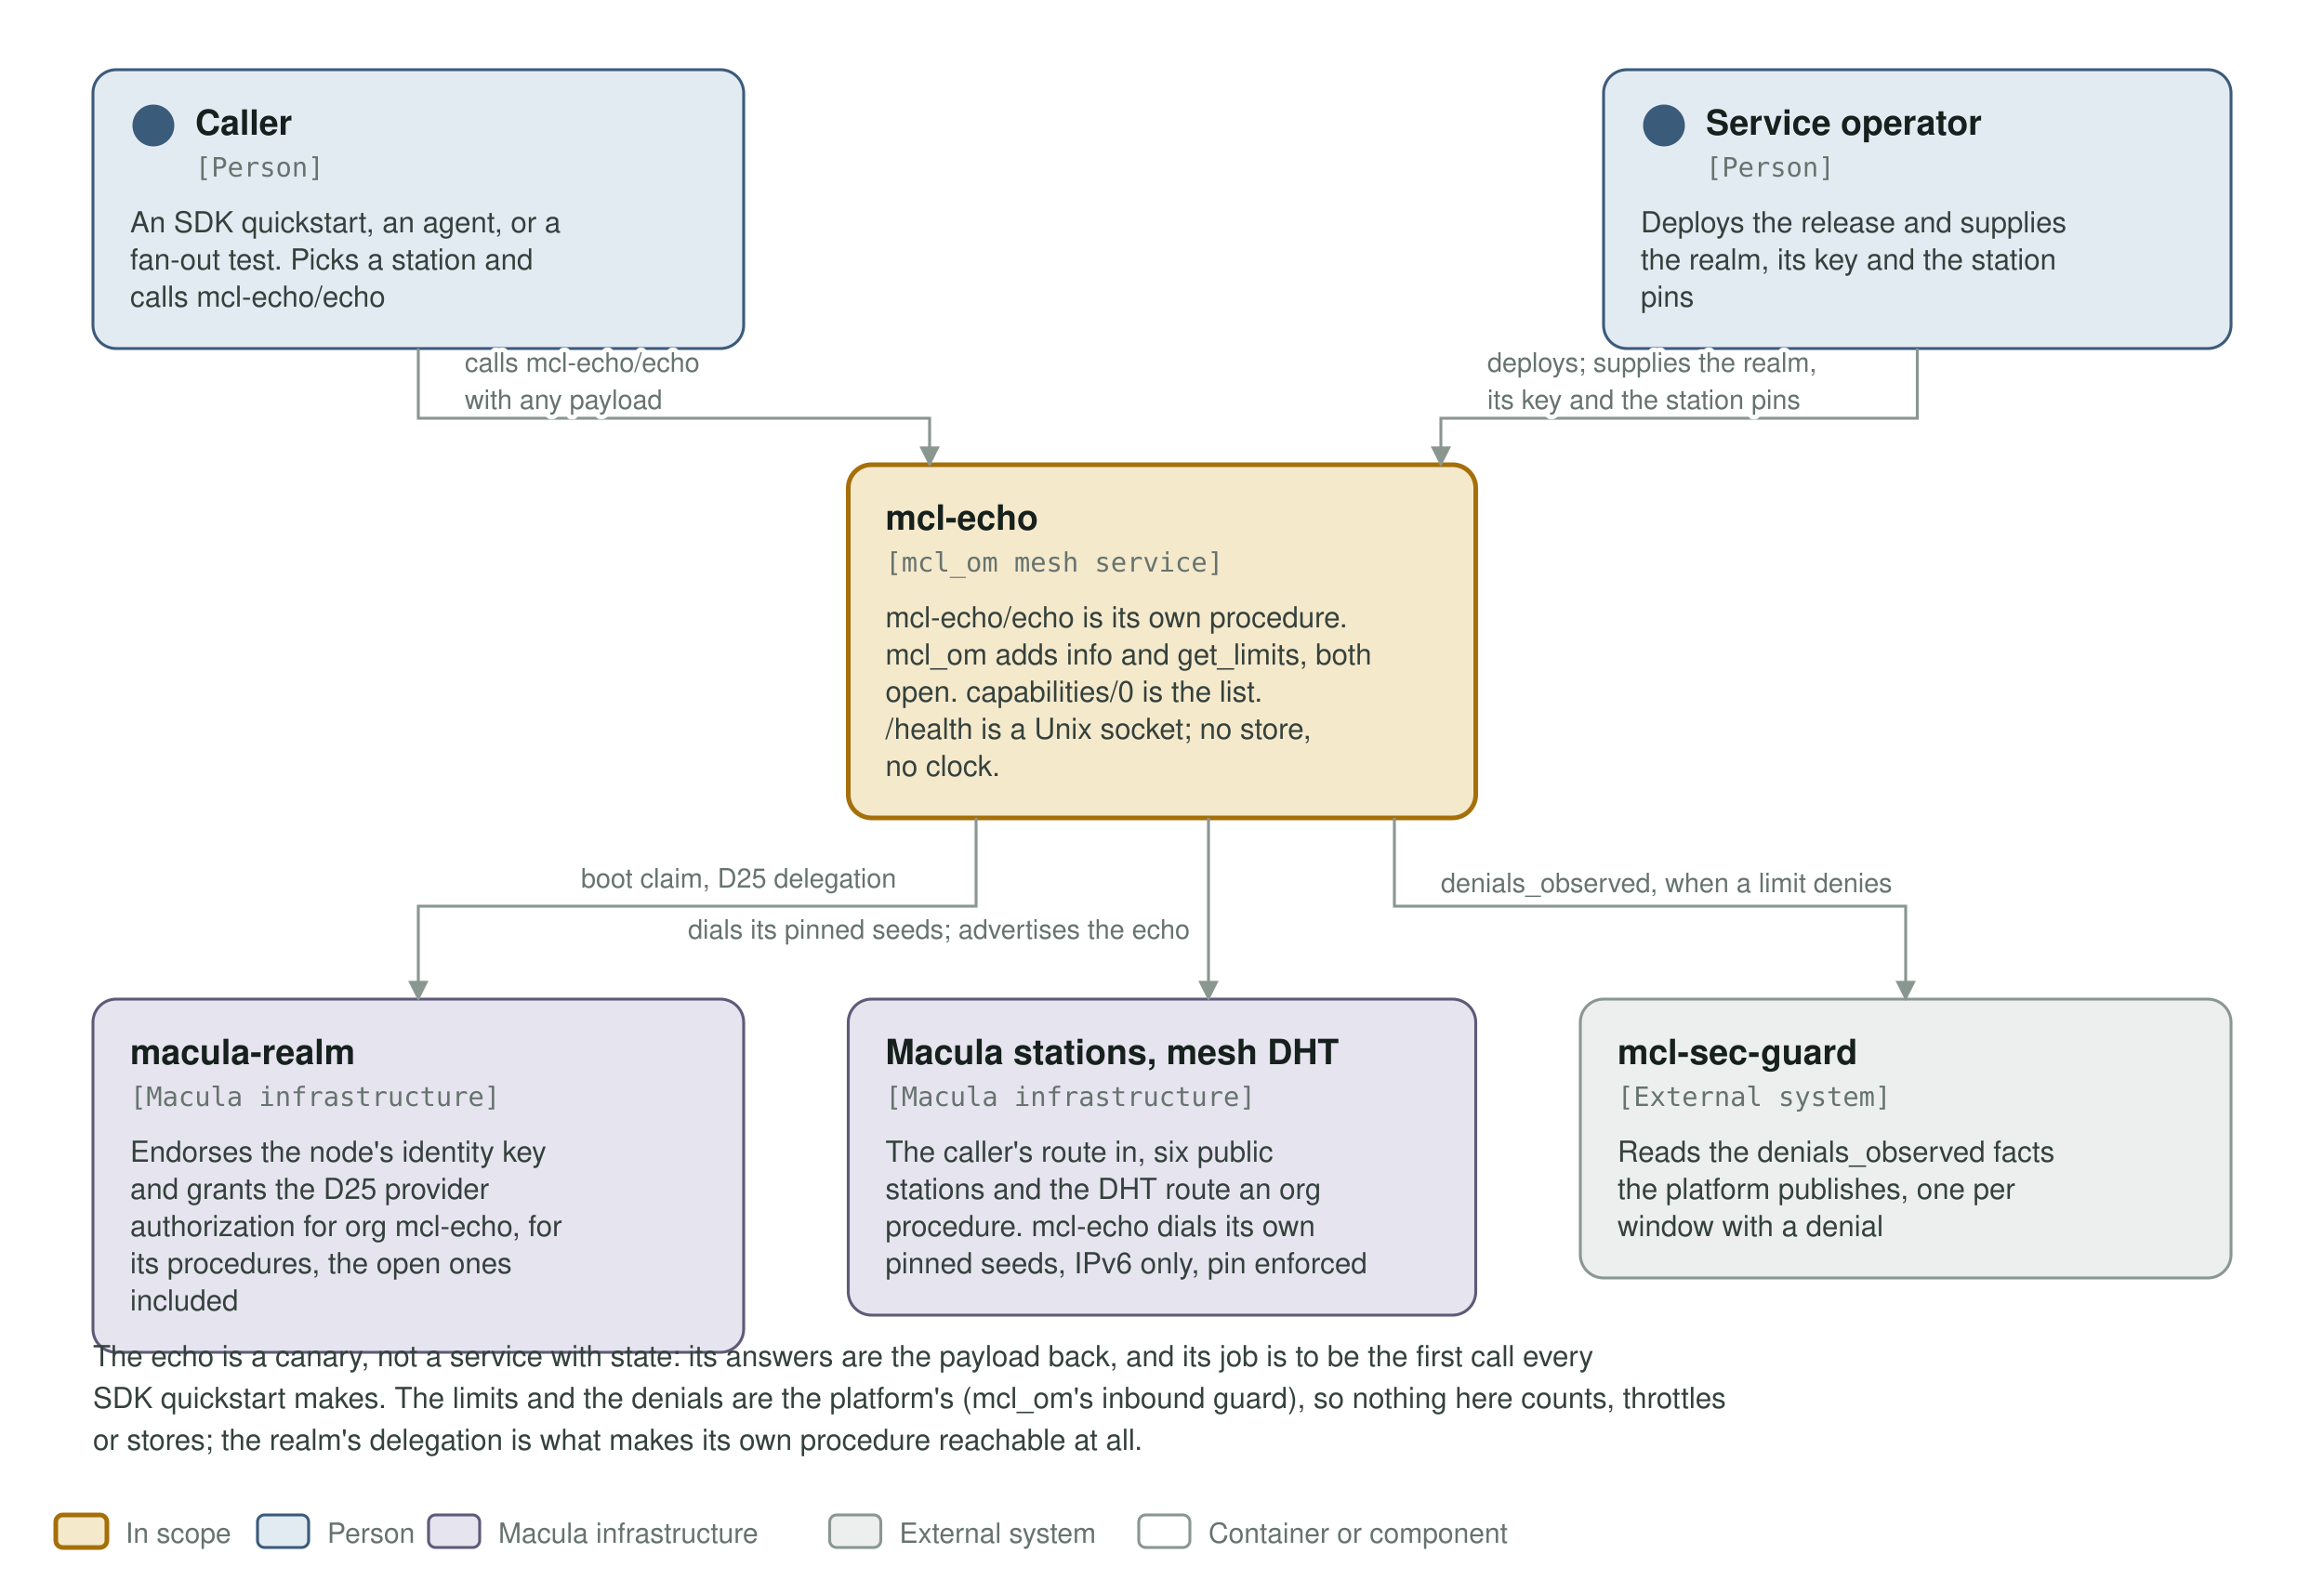
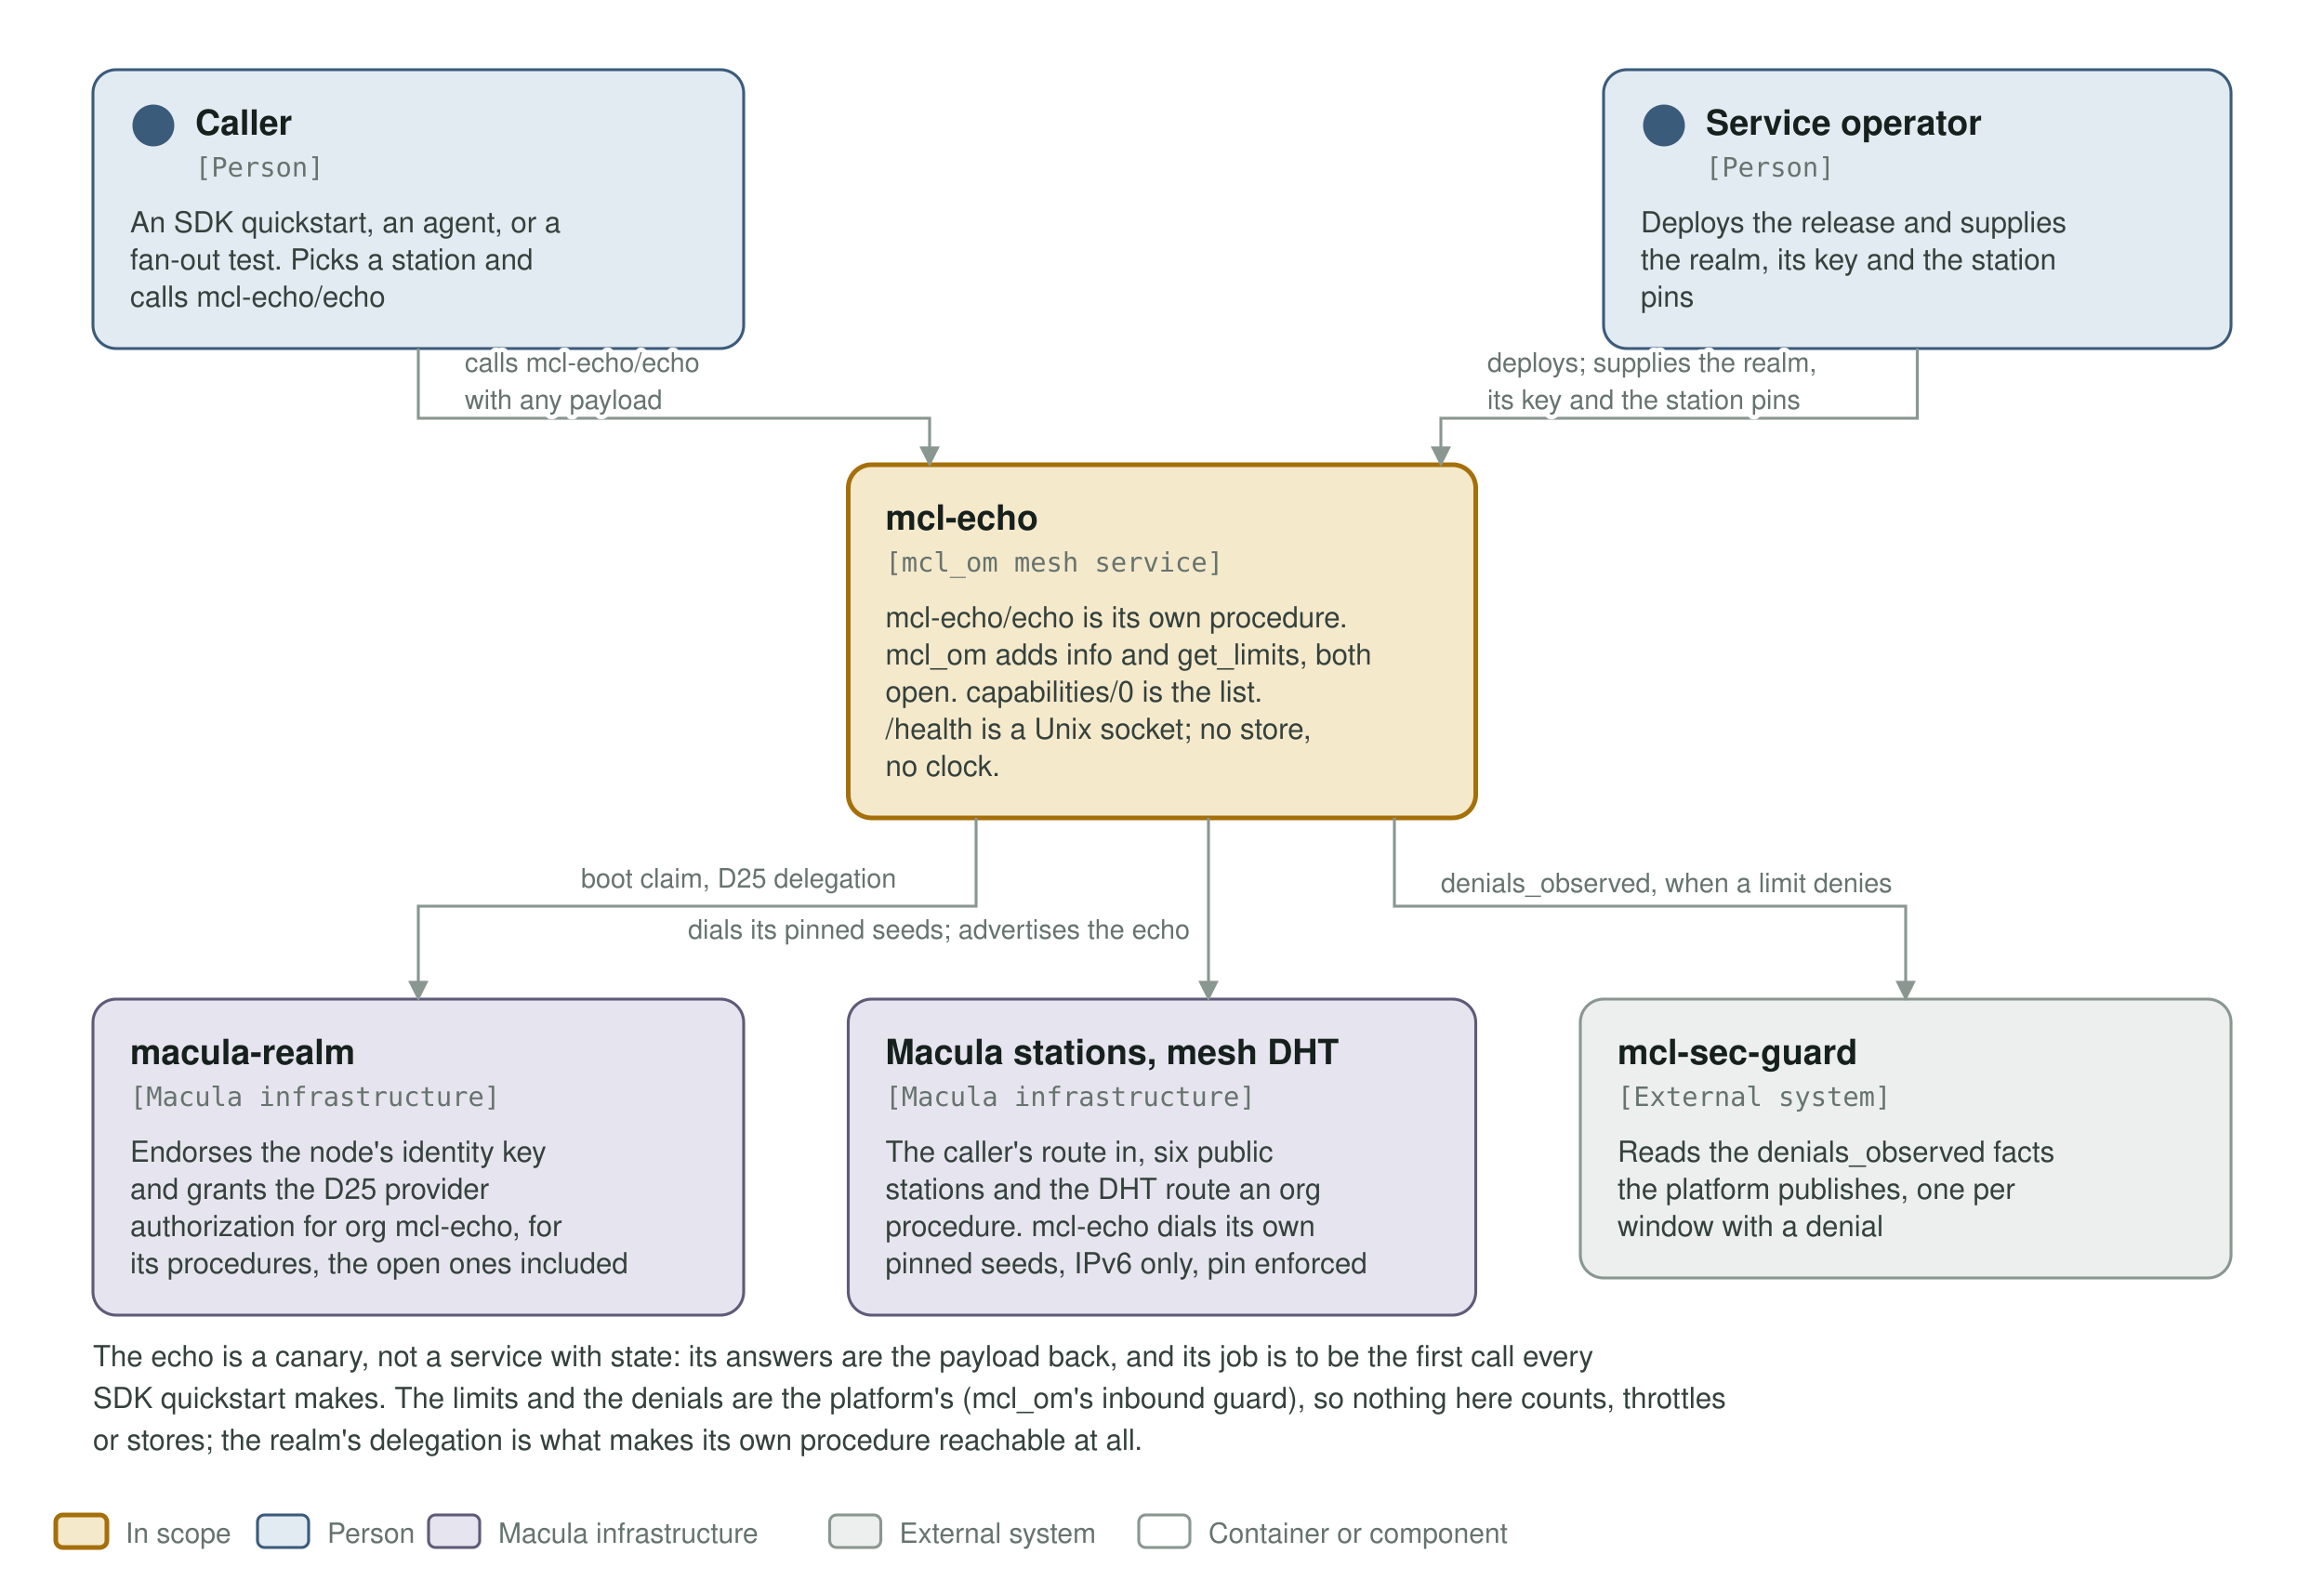
<svg xmlns="http://www.w3.org/2000/svg" viewBox="0 0 1000 680" role="img" aria-label="mcl-echo system context">
  <style>
.t-name { font-family: "Atkinson Hyperlegible", "Segoe UI", system-ui, -apple-system, Helvetica, Arial, sans-serif; font-size: 15px; font-weight: 700; }
.t-desc { font-family: "Atkinson Hyperlegible", "Segoe UI", system-ui, -apple-system, Helvetica, Arial, sans-serif; font-size: 12.5px; }
.t-rel { font-family: "Atkinson Hyperlegible", "Segoe UI", system-ui, -apple-system, Helvetica, Arial, sans-serif; font-size: 11.5px; paint-order: stroke; stroke-width: 4px; stroke-linejoin: round; }
.t-code { font-family: "JetBrains Mono", ui-monospace, Menlo, Consolas, monospace; font-size: 13px; font-weight: 600; }
.t-type { font-family: "JetBrains Mono", ui-monospace, Menlo, Consolas, monospace; font-size: 11.5px; }
.t-bound { font-family: "JetBrains Mono", ui-monospace, Menlo, Consolas, monospace; font-size: 12px; font-weight: 600; }
.t-leg { font-family: "Atkinson Hyperlegible", "Segoe UI", system-ui, -apple-system, Helvetica, Arial, sans-serif; font-size: 12px; }
.edge { fill: none; stroke-width: 1.25; }
.edge-later { fill: none; stroke-width: 1.25; stroke-dasharray: 5 4; }
.bg { fill: #FFFFFF; }
.b-sys { fill: #F5E9CC; stroke: #A56F0A; stroke-width: 2; }
.b-per { fill: #E3EBF2; stroke: #3B5B7A; stroke-width: 1.25; }
.b-mac { fill: #E6E4EE; stroke: #5E5A78; stroke-width: 1.25; }
.b-ext { fill: #ECEFED; stroke: #8A9791; stroke-width: 1.25; }
.b-cmp { fill: #FFFFFF; stroke: #8A9791; stroke-width: 1.25; }
.b-later { fill: none; stroke: #8A9791; stroke-width: 1.25; stroke-dasharray: 5 4; }
.bound { fill: none; stroke: #B3BDB8; stroke-width: 1; }
.head { fill: #3B5B7A; }
.t-name, .t-code { fill: #16201D; }
.t-type, .t-bound, .t-leg { fill: #66736E; }
.t-desc { fill: #34413C; }
.t-rel { fill: #66736E; stroke: #FFFFFF; }
.edge, .edge-later { stroke: #8A9791; }
.arrowhead { fill: #8A9791; }
@media (prefers-color-scheme: dark) {
.bg { fill: #171F1C; }
.b-sys { fill: #3A2E13; stroke: #E3AA3C; }
.b-per { fill: #1D2A36; stroke: #8EB4D8; }
.b-mac { fill: #26243A; stroke: #A9A4C8; }
.b-ext { fill: #1C2421; stroke: #7D8B85; }
.b-cmp { fill: #171F1C; stroke: #7D8B85; }
.b-later { stroke: #7D8B85; }
.bound { stroke: #4A5752; }
.head { fill: #8EB4D8; }
.t-name, .t-code { fill: #E6ECE9; }
.t-type, .t-bound, .t-leg { fill: #93A09A; }
.t-desc { fill: #C3CDC8; }
.t-rel { fill: #93A09A; stroke: #171F1C; }
.edge, .edge-later { stroke: #7D8B85; }
.arrowhead { fill: #7D8B85; }
}
</style>
  <defs>
    <marker id="a" viewBox="0 0 10 10" refX="9" refY="5" markerWidth="7" markerHeight="7" orient="auto-start-reverse">
      <path class="arrowhead" d="M0 0L10 5L0 10z" />
    </marker>
  </defs>
  <rect class="bg" x="0" y="0" width="1000" height="680" />
  <rect class="b-per" x="40" y="30" width="280" height="120" rx="10" />
  <circle class="head" cx="66" cy="54" r="9" />
  <text class="t-name" x="84" y="58">Caller</text>
  <text class="t-type" x="84" y="76">[Person]</text>
  <text class="t-desc" x="56" y="100">An SDK quickstart, an agent, or a</text>
  <text class="t-desc" x="56" y="116">fan-out test. Picks a station and</text>
  <text class="t-desc" x="56" y="132">calls mcl-echo/echo</text>
  <rect class="b-per" x="690" y="30" width="270" height="120" rx="10" />
  <circle class="head" cx="716" cy="54" r="9" />
  <text class="t-name" x="734" y="58">Service operator</text>
  <text class="t-type" x="734" y="76">[Person]</text>
  <text class="t-desc" x="706" y="100">Deploys the release and supplies</text>
  <text class="t-desc" x="706" y="116">the realm, its key and the station</text>
  <text class="t-desc" x="706" y="132">pins</text>
  <rect class="b-sys" x="365" y="200" width="270" height="152" rx="10" />
  <text class="t-name" x="381" y="228">mcl-echo</text>
  <text class="t-type" x="381" y="246">[mcl_om mesh service]</text>
  <text class="t-desc" x="381" y="270">mcl-echo/echo is its own procedure.</text>
  <text class="t-desc" x="381" y="286">mcl_om adds info and get_limits, both</text>
  <text class="t-desc" x="381" y="302">open. capabilities/0 is the list.</text>
  <text class="t-desc" x="381" y="318">/health is a Unix socket; no store,</text>
  <text class="t-desc" x="381" y="334">no clock.</text>
-   <rect class="b-mac" x="40" y="430" width="280" height="152" rx="10" />
+   <rect class="b-mac" x="40" y="430" width="280" height="136" rx="10" />
  <text class="t-name" x="56" y="458">macula-realm</text>
  <text class="t-type" x="56" y="476">[Macula infrastructure]</text>
  <text class="t-desc" x="56" y="500">Endorses the node's identity key</text>
  <text class="t-desc" x="56" y="516">and grants the D25 provider</text>
  <text class="t-desc" x="56" y="532">authorization for org mcl-echo, for</text>
-   <text class="t-desc" x="56" y="548">its procedures, the open ones</text>
-   <text class="t-desc" x="56" y="564">included</text>
+   <text class="t-desc" x="56" y="548">its procedures, the open ones included</text>
  <rect class="b-mac" x="365" y="430" width="270" height="136" rx="10" />
  <text class="t-name" x="381" y="458">Macula stations, mesh DHT</text>
  <text class="t-type" x="381" y="476">[Macula infrastructure]</text>
  <text class="t-desc" x="381" y="500">The caller's route in, six public</text>
  <text class="t-desc" x="381" y="516">stations and the DHT route an org</text>
  <text class="t-desc" x="381" y="532">procedure. mcl-echo dials its own</text>
  <text class="t-desc" x="381" y="548">pinned seeds, IPv6 only, pin enforced</text>
  <rect class="b-ext" x="680" y="430" width="280" height="120" rx="10" />
  <text class="t-name" x="696" y="458">mcl-sec-guard</text>
  <text class="t-type" x="696" y="476">[External system]</text>
  <text class="t-desc" x="696" y="500">Reads the denials_observed facts</text>
  <text class="t-desc" x="696" y="516">the platform publishes, one per</text>
  <text class="t-desc" x="696" y="532">window with a denial</text>
  <path class="edge" d="M180 150V180H400V200" marker-end="url(#a)" />
  <text class="t-rel" x="200" y="160">calls mcl-echo/echo</text>
  <text class="t-rel" x="200" y="176">with any payload</text>
  <path class="edge" d="M825 150V180H620V200" marker-end="url(#a)" />
  <text class="t-rel" x="640" y="160">deploys; supplies the realm,</text>
  <text class="t-rel" x="640" y="176">its key and the station pins</text>
  <path class="edge" d="M420 352V390H180V430" marker-end="url(#a)" />
  <text class="t-rel" x="250" y="382">boot claim, D25 delegation</text>
  <path class="edge" d="M520 352V430" marker-end="url(#a)" />
  <text class="t-rel" x="512" y="404" text-anchor="end">dials its pinned seeds; advertises the echo</text>
  <path class="edge" d="M600 352V390H820V430" marker-end="url(#a)" />
  <text class="t-rel" x="620" y="384">denials_observed, when a limit denies</text>
  <text class="t-desc" x="40" y="588">The echo is a canary, not a service with state: its answers are the payload back, and its job is to be the first call every</text>
  <text class="t-desc" x="40" y="606">SDK quickstart makes. The limits and the denials are the platform's (mcl_om's inbound guard), so nothing here counts, throttles</text>
  <text class="t-desc" x="40" y="624">or stores; the realm's delegation is what makes its own procedure reachable at all.</text>
  <rect class="b-sys" x="24" y="652" width="22" height="14" rx="3" />
  <text class="t-leg" x="54" y="664">In scope</text>
  <rect class="b-per" x="110.8" y="652" width="22" height="14" rx="3" />
  <text class="t-leg" x="140.8" y="664">Person</text>
  <rect class="b-mac" x="184.4" y="652" width="22" height="14" rx="3" />
  <text class="t-leg" x="214.4" y="664">Macula infrastructure</text>
  <rect class="b-ext" x="357.0" y="652" width="22" height="14" rx="3" />
  <text class="t-leg" x="387.0" y="664">External system</text>
  <rect class="b-cmp" x="490.0" y="652" width="22" height="14" rx="3" />
  <text class="t-leg" x="520.0" y="664">Container or component</text>
</svg>
